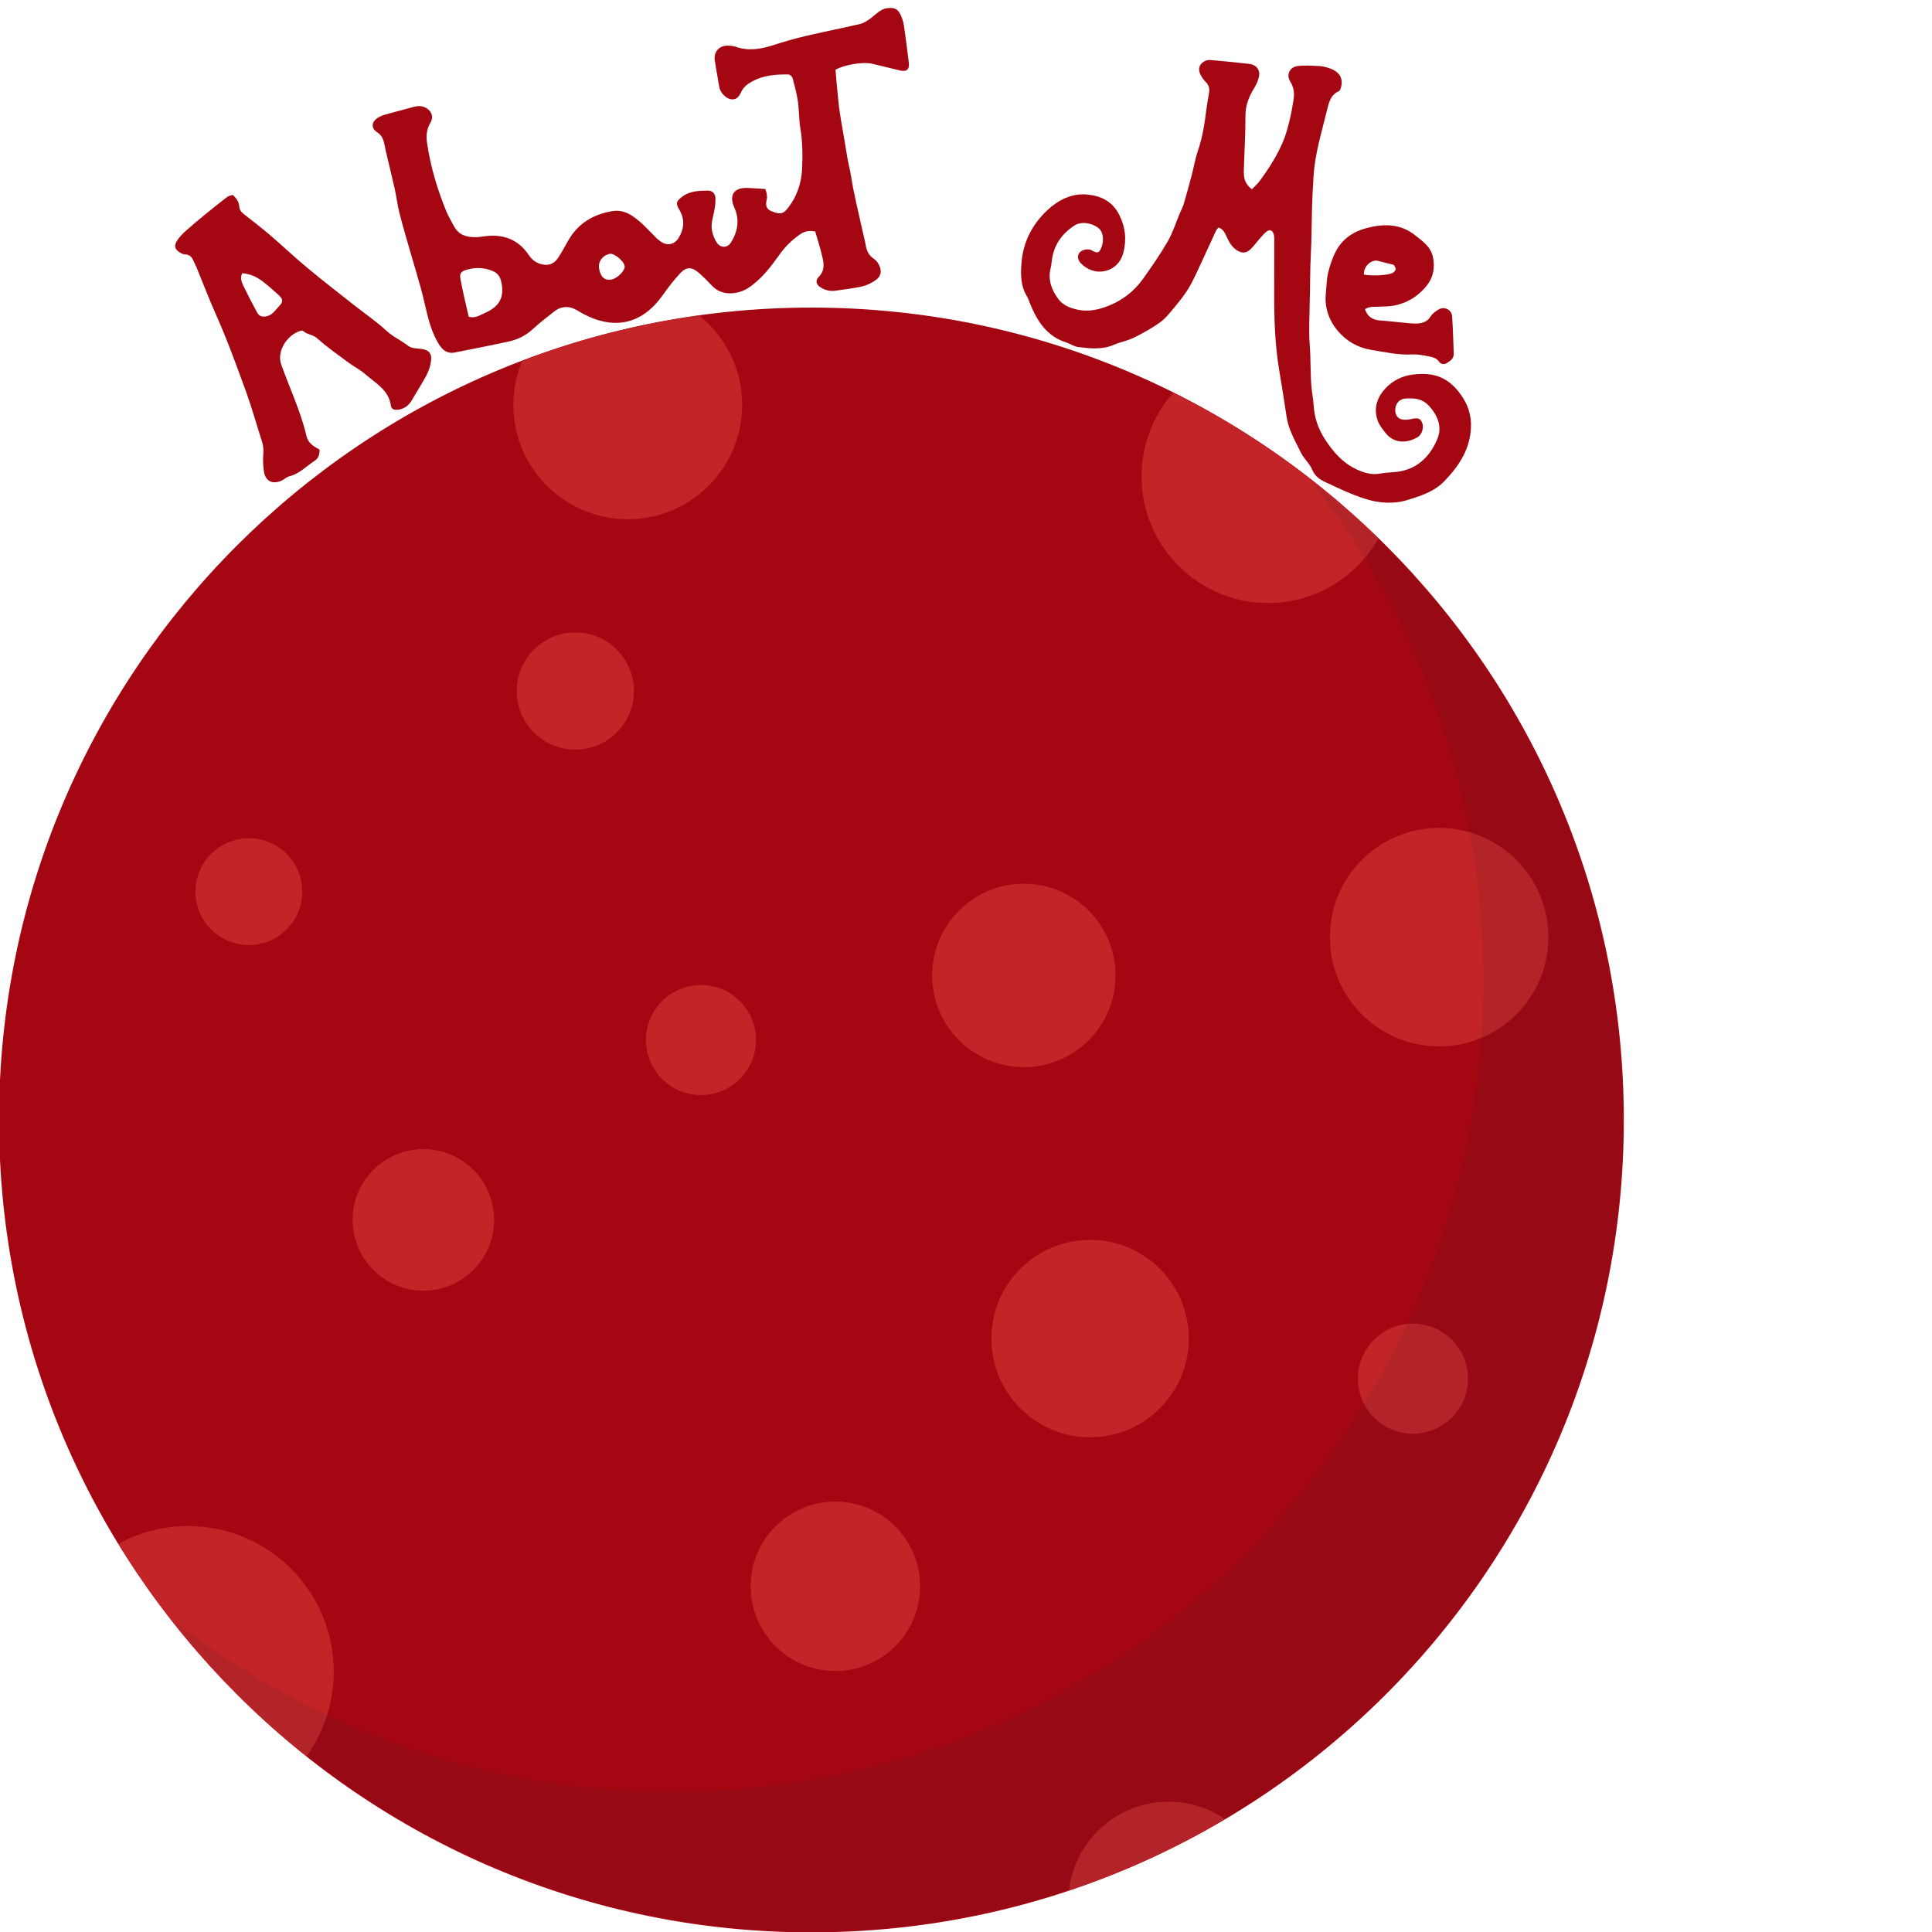
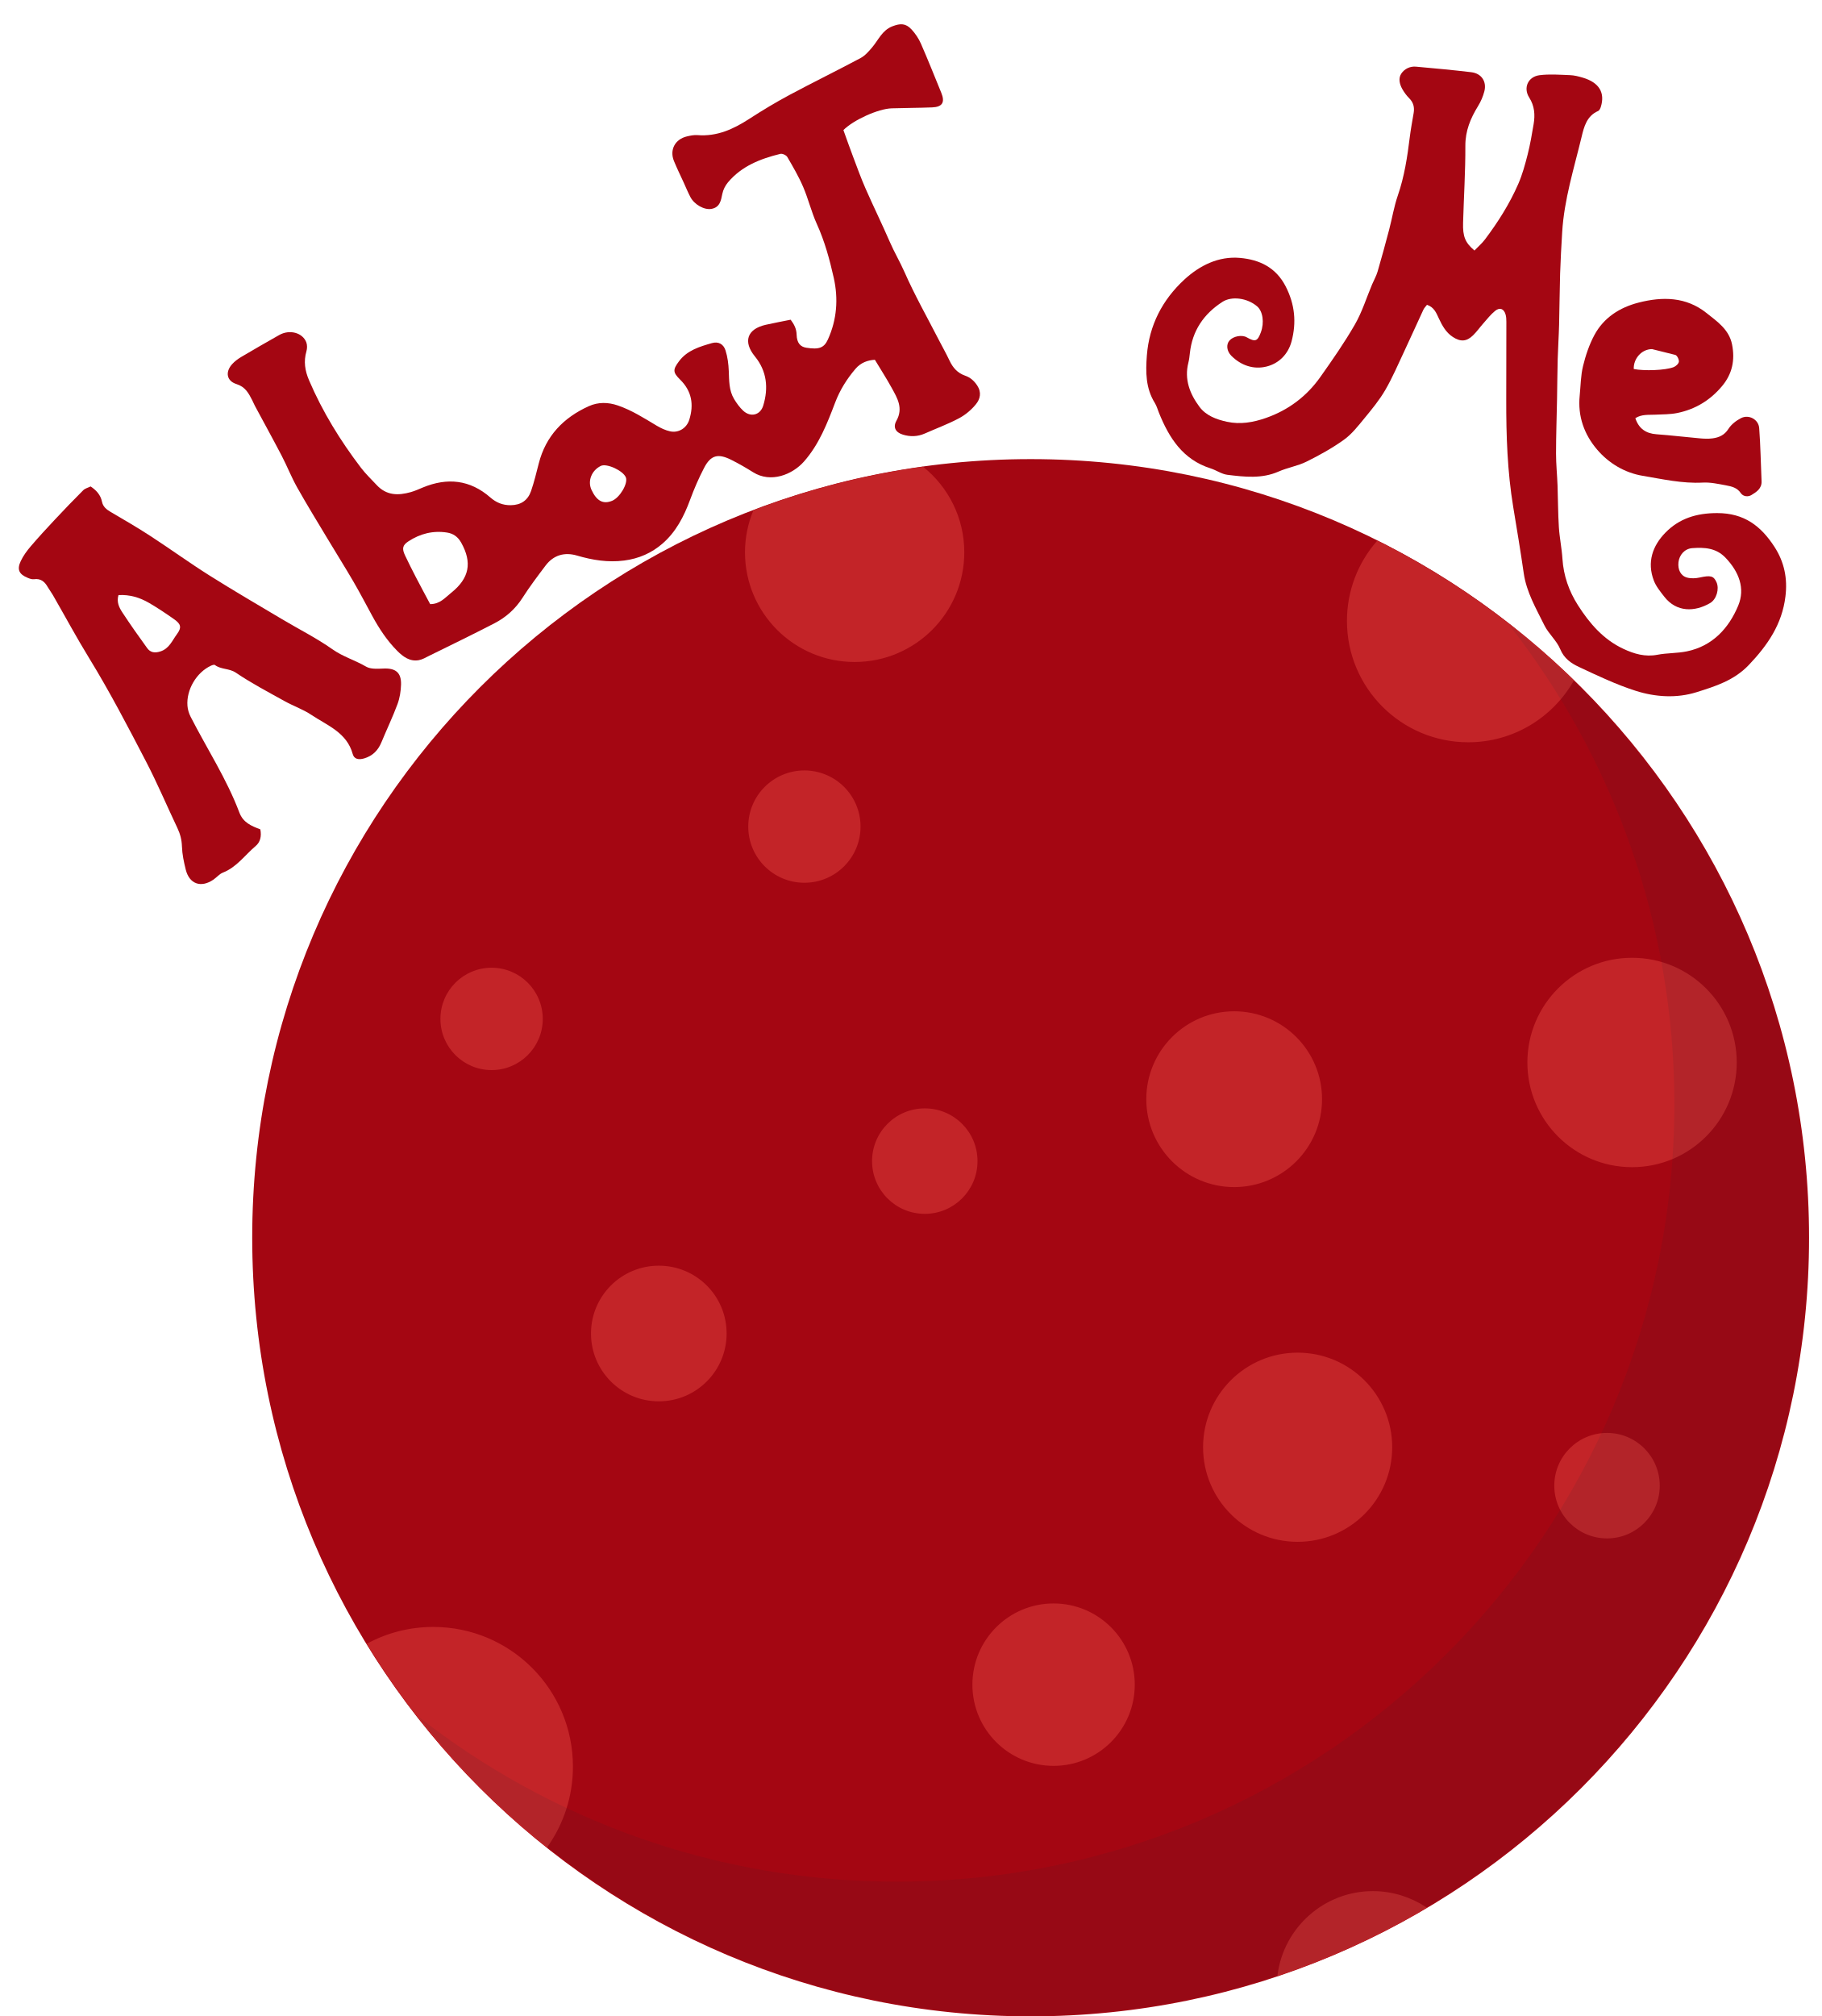
- <svg xmlns="http://www.w3.org/2000/svg" version="1.1" id="planete-rouge" x="0px" y="0px" width="1000px" height="1000px" viewBox="0 0 1000 1000" enable-background="new 0 0 1000 1000" xml:space="preserve">
+ <svg xmlns="http://www.w3.org/2000/svg" version="1.1" id="planete-rouge" x="0px" y="0px" width="984.099px" height="1088.74px" viewBox="-136.744 -88.74 984.099 1088.74" enable-background="new -136.744 -88.74 984.099 1088.74" xml:space="preserve">
  <path id="planete-rouge-core" fill="#A40612" stroke="#A40612" stroke-miterlimit="10" d="M839.987,579.658  c0,231.989-188.046,420.035-420.035,420.035C187.961,999.693,0,811.647,0,579.658c0-231.99,188.046-419.952,420.036-419.952  C652.027,159.707,839.987,347.751,839.987,579.658z" />
  <g id="planete-rouge-circles">
    <circle fill="#C32428" stroke="#C32428" stroke-miterlimit="10" cx="128.809" cy="461.521" r="27.14" />
    <path fill="#C32428" stroke="#C32428" stroke-miterlimit="10" d="M183.004,631.417c0,19.998,16.216,36.131,36.13,36.131   c19.999,0,36.13-16.219,36.13-36.131c0-19.997-16.132-36.129-36.13-36.129C199.221,595.288,183.004,611.42,183.004,631.417z" />
    <path fill="#C32428" stroke="#C32428" stroke-miterlimit="10" d="M475.744,821.059c0-23.947-19.41-43.355-43.356-43.355   c-23.946,0-43.356,19.408-43.356,43.355c0,23.946,19.41,43.356,43.356,43.356C456.334,864.415,475.744,845.005,475.744,821.059z" />
    <path fill="#C32428" stroke="#C32428" stroke-miterlimit="10" d="M266.188,209.533c0,32.433,26.299,58.733,58.733,58.733   c32.433,0,58.732-26.3,58.732-58.733c0-18.486-8.57-34.954-21.93-45.709c-31.593,4.369-62.094,12.268-91.082,23.359   C267.785,194.072,266.188,201.634,266.188,209.533z" />
    <path fill="#C32428" stroke="#C32428" stroke-miterlimit="10" d="M362.815,510.338c-15.461,0-27.98,12.521-27.98,27.98   c0,15.461,12.519,27.979,27.98,27.979c15.46,0,27.98-12.519,27.98-27.979C390.795,522.858,378.276,510.338,362.815,510.338z" />
    <circle fill="#C32428" stroke="#C32428" stroke-miterlimit="10" cx="297.781" cy="357.667" r="29.828" />
    <path fill="#C32428" stroke="#C32428" stroke-miterlimit="10" d="M158.637,908.276c8.571-12.184,13.612-26.973,13.612-42.937   c0-41.426-33.526-74.95-74.949-74.95c-12.772,0-24.787,3.193-35.29,8.822C87.637,840.973,120.407,877.858,158.637,908.276z" />
    <circle fill="#C32428" stroke="#C32428" stroke-miterlimit="10" cx="529.938" cy="504.877" r="46.969" />
    <path fill="#C32428" stroke="#C32428" stroke-miterlimit="10" d="M604.889,933.062c-26.132,0-47.642,19.492-51.005,44.618   c27.814-9.327,54.366-21.511,79.236-36.215C625.054,936.256,615.307,933.062,604.889,933.062z" />
    <path fill="#C32428" stroke="#C32428" stroke-miterlimit="10" d="M759.324,713.592c0-15.46-12.52-27.979-27.979-27.979   c-15.461,0-27.981,12.52-27.981,27.979c0,15.461,12.521,27.979,27.981,27.979C746.805,741.571,759.324,729.053,759.324,713.592z" />
    <circle fill="#C32428" stroke="#C32428" stroke-miterlimit="10" cx="564.221" cy="692.839" r="50.582" />
    <circle fill="#C32428" stroke="#C32428" stroke-miterlimit="10" cx="744.872" cy="485.048" r="56.045" />
    <path fill="#C32428" stroke="#C32428" stroke-miterlimit="10" d="M591.361,246.587c0,35.962,29.155,65.035,65.033,65.035   c24.199,0,45.289-13.276,56.464-32.853c-30.919-30.081-66.463-55.456-105.449-74.95   C597.41,215.246,591.361,230.202,591.361,246.587z" />
  </g>
  <path id="planete-rouge-shadow" opacity="0.1" fill="#22252E" enable-background="new    " d="M678.577,248.856  c55.793,71.336,89.15,160.99,89.15,258.542c0,231.989-188.047,420.036-420.037,420.036c-97.552,0-187.289-33.357-258.542-89.151  c76.882,98.226,196.448,161.411,330.803,161.411c231.989,0,420.035-188.046,420.035-420.035  C839.987,445.304,776.802,325.738,678.577,248.856z" />
  <g id="planete-rouge-about-me-letters">
-     <path id="planete-rouge-about-me-m" fill="#A40612" d="M757.16,205.832c-4.916-7.589-11.012-12.294-20.857-12.292   c-7.544-0.003-13.776,1.958-18.821,7.099c-4.7,4.791-6.795,10.763-4.242,17.45c0.808,2.118,2.354,4.002,3.776,5.833   c4.519,5.835,11.16,5.577,16.68,2.386c2.422-1.4,3.407-5.219,2.391-7.533c-1.069-2.436-2.168-2.651-6.219-1.771   c-1.456,0.313-3.117,0.387-4.53,0.005c-2.324-0.622-3.423-2.915-3.118-5.59c0.297-2.637,2.222-4.932,5.062-5.126   c4.394-0.304,8.639-0.121,12.122,3.554c4.805,5.066,7.178,11.09,4.558,17.373c-3.429,8.22-9.338,14.717-18.705,16.644   c-3.513,0.721-7.198,0.559-10.721,1.236c-4.46,0.862-8.481-0.333-12.343-2.139c-7.295-3.398-12.352-9.27-16.58-15.905   c-3.274-5.142-5.236-10.729-5.634-16.886c-0.251-3.863-1.06-7.69-1.303-11.547c-0.319-5.035-0.294-10.094-0.48-15.138   c-0.146-3.869-0.548-7.736-0.548-11.605c0-6.603,0.247-13.208,0.365-19.805c0.089-4.876,0.111-9.754,0.242-14.63   c0.114-4.134,0.396-8.267,0.505-12.402c0.164-6.211,0.182-12.425,0.37-18.633c0.16-5.051,0.45-10.096,0.757-15.14   c0.718-11.868,4.306-23.171,7.062-34.624c0.876-3.652,1.865-7.627,6.014-9.427c0.475-0.207,0.827-0.974,1.005-1.552   c1.546-5.05-0.544-8.803-6.589-10.587c-1.487-0.438-3.031-0.846-4.565-0.907c-3.724-0.143-7.504-0.448-11.171,0.016   c-4.174,0.527-6.011,4.58-3.769,8.11c1.986,3.122,2.183,6.33,1.612,9.72c-0.622,3.702-1.252,7.417-2.181,11.049   c-0.919,3.617-1.915,7.27-3.399,10.679c-3.161,7.247-7.385,13.912-12.139,20.224c-1.066,1.412-2.438,2.585-3.813,4.02   c-3.39-2.878-4.287-5.097-4.142-10.111c0.262-9.325,0.865-18.647,0.826-27.969c-0.026-5.486,1.878-10.031,4.631-14.5   c1.002-1.622,1.788-3.458,2.272-5.303c0.951-3.609-1.024-6.564-4.745-7.008c-6.697-0.798-13.428-1.421-20.146-2.021   c-2.19-0.196-4.185,0.822-5.326,2.522c-1.14,1.691-0.645,3.817,0.335,5.583c0.689,1.232,1.561,2.405,2.555,3.408   c1.522,1.537,1.95,3.282,1.606,5.334c-0.495,2.942-1.048,5.877-1.414,8.835c-0.888,7.193-1.968,14.318-4.356,21.228   c-1.392,4.016-2.062,8.274-3.15,12.399c-1.346,5.119-2.735,10.229-4.222,15.31c-0.471,1.597-1.334,3.076-1.986,4.622   c-2.05,4.874-3.629,10.015-6.245,14.565c-3.791,6.601-8.177,12.879-12.576,19.106c-4.989,7.064-11.644,12.08-19.863,14.946   c-4.604,1.604-9.285,2.42-14.127,1.375c-3.866-0.838-7.646-2.237-10.035-5.455c-3.488-4.696-5.572-9.971-4.032-16.051   c0.287-1.127,0.422-2.305,0.544-3.459c0.882-8.178,5.039-14.265,11.854-18.672c3.356-2.171,9.025-1.445,12.634,1.635   c2.08,1.771,2.671,5.911,1.346,9.468c-1.213,3.272-2.023,3.556-5.122,1.801c-1.775-1.006-4.872-0.433-6.284,1.159   c-1.264,1.424-1.056,3.835,0.684,5.571c3.549,3.541,8.114,5.061,12.78,3.906c4.521-1.12,7.896-4.497,9.138-9.2   c1.812-6.863,1.201-13.424-2.144-19.952c-3.582-6.997-9.626-9.757-16.631-10.385c-7.83-0.701-14.748,2.782-20.318,7.937   c-7.925,7.335-12.729,16.542-13.587,27.542c-0.467,6.019-0.458,11.926,2.905,17.315c0.671,1.085,1.019,2.382,1.503,3.584   c3.683,9.131,8.696,17.002,18.776,20.21c2.093,0.664,4.034,2.091,6.147,2.347c6.234,0.759,12.5,1.5,18.601-1.185   c3.287-1.449,6.973-2.024,10.168-3.609c4.709-2.33,9.369-4.91,13.632-7.97c2.859-2.049,5.141-4.993,7.415-7.756   c2.711-3.292,5.466-6.628,7.604-10.293c2.637-4.53,4.707-9.401,6.945-14.156c2.362-5.02,4.614-10.091,6.957-15.116   c0.305-0.652,0.86-1.184,1.311-1.78c2.623,0.865,3.408,3.007,4.331,4.976c1.217,2.621,2.59,5.107,5.091,6.732   c2.803,1.825,5.01,1.692,7.36-0.614c1.383-1.351,2.502-2.963,3.788-4.411c1.36-1.533,2.644-3.19,4.225-4.473   c1.702-1.382,3.188-0.794,3.801,1.269c0.254,0.85,0.299,1.785,0.296,2.684c0,9.446-0.018,18.892-0.042,28.338   c-0.031,13.097,0.406,26.16,2.548,39.116c1.324,8.016,2.666,16.034,3.823,24.077c1.003,6.931,4.515,12.84,7.508,18.932   c1.52,3.097,4.47,5.54,5.771,8.684c1.399,3.397,3.975,5.148,6.802,6.471c6.767,3.172,13.572,6.427,20.668,8.688   c7.185,2.293,14.893,2.785,22.181,0.496c6.8-2.135,13.615-4.256,18.965-9.863c6.86-7.195,12.141-14.854,13.363-24.969   C761.957,217.334,760.748,211.379,757.16,205.832z" />
-     <path id="planete-rouge-about-me-bout" fill="#A40612" d="M459.386,4.222c-3.983,0.446-6.182,3.52-9.114,5.54   c-1.556,1.073-3.248,2.218-5.04,2.635c-9.459,2.205-18.999,4.072-28.456,6.294c-5.54,1.302-11.027,2.886-16.442,4.644   c-6.525,2.119-12.99,3.209-19.686,0.832c-1.194-0.424-2.551-0.5-3.837-0.535c-4.441-0.123-7.415,3.076-6.861,7.43   c0.36,2.833,0.925,5.64,1.399,8.454c0.324,1.921,0.569,3.861,0.997,5.757c0.688,3.052,3.676,5.946,6.321,6.148   c3.1,0.238,4.094-2.015,5.241-4.319c0.66-1.329,1.794-2.585,3.017-3.448c6.34-4.457,13.646-5.266,21.118-5.107   c0.754,0.017,1.944,1.006,2.15,1.758c1.085,3.974,2.184,7.976,2.771,12.044c0.686,4.714,0.532,9.558,1.318,14.25   c1.143,6.836,1.179,13.686,0.9,20.536c-0.317,7.831-2.812,14.983-7.834,21.123c-2.136,2.611-4.09,2.793-8.379,0.889   c-2.013-0.894-2.878-2.553-2.185-5.496c0.486-2.065,0.131-3.802-0.694-5.829c-3.301-0.201-6.272-0.437-9.249-0.552   c-6.994-0.269-9.61,3.838-6.771,10.103c2.836,6.259,1.859,12.403-1.7,18.09c-1.939,3.096-5.576,2.992-7.522-0.108   c-0.942-1.506-1.603-3.248-2.098-4.964c-1.011-3.501-0.012-6.887,0.756-10.316c0.558-2.474,0.92-5.078,0.794-7.596   c-0.118-2.422-1.664-3.872-4.105-3.825c-4.631,0.092-9.348,0.192-13.288,3.309c-2.922,2.313-3.244,3.267-1.317,6.53   c3.05,5.164,2.535,10.127-0.556,15.001c-1.689,2.662-4.996,3.707-7.802,2.261c-1.567-0.807-3-2.017-4.238-3.292   c-3.69-3.801-7.263-7.711-11.702-10.699c-3.157-2.125-6.63-3.105-10.341-2.491c-9.938,1.645-17.862,6.402-22.919,15.394   c-1.708,3.035-3.371,6.115-5.314,9.002c-2.002,2.978-4.879,4.002-8.484,3.084c-2.809-0.716-4.865-2.281-6.445-4.632   c-5.489-8.17-13.245-11.108-22.812-9.849c-1.544,0.202-3.096,0.474-4.648,0.494c-4.774,0.061-8.893-1.027-11.396-5.778   c-1.31-2.485-2.77-4.826-3.861-7.482c-4.724-11.5-8.258-23.276-10.037-35.602c-0.547-3.789-0.181-7.165,1.795-10.446   c0.544-0.902,0.907-2.144,0.801-3.17c-0.392-3.764-4.659-6.195-8.814-5.118c-5.141,1.335-10.277,2.696-15.39,4.134   c-1.348,0.377-2.713,0.911-3.882,1.663c-3.273,2.103-3.593,5.42-0.364,7.462c2.825,1.788,3.391,4.351,3.994,7.124   c0.163,0.751,0.246,1.519,0.423,2.266c1.575,6.666,3.226,13.314,4.719,19.999c0.931,4.176,1.41,8.458,2.468,12.595   c1.801,7.02,3.878,13.969,5.878,20.938c1.674,5.847,3.482,11.658,5.084,17.526c1.249,4.575,2.273,9.213,3.395,13.822   c1.236,5.093,2.881,10.057,5.5,14.602c1.477,2.56,3.377,5.024,6.698,5.305c1.337,0.111,2.733-0.294,4.083-0.564   c8.693-1.744,17.406-3.402,26.062-5.316c4.578-1.013,8.683-3.08,12.233-6.335c3.524-3.231,7.318-6.181,11.087-9.133   c3.808-2.984,7.991-3.011,11.988-0.584c5.041,3.065,10.243,5.41,16.169,6.194c5.31,0.703,10.347-0.07,15.06-2.372   c5.812-2.839,10.053-7.494,13.755-12.743c2.456-3.488,5.12-6.862,8.001-10.004c3.495-3.809,6.216-3.807,10.196-0.296   c2.309,2.036,4.5,4.223,6.597,6.478c5.163,5.554,13.601,4.529,18.897,1.006c6.896-4.583,11.751-11.219,16.506-17.818   c2.862-3.97,6.313-7.179,10.284-9.922c2.5-1.728,5.194-1.905,7.694-1.374c1.176,4.074,2.361,7.746,3.283,11.487   c1.017,4.117,2.226,8.212-1.429,11.971c-1.922,1.977-1.368,4.047,0.99,5.506c2.365,1.467,4.982,2.094,7.807,1.648   c4.486-0.707,9.043-1.126,13.452-2.149c2.571-0.598,5.168-1.811,7.295-3.372c1.944-1.419,3.138-3.559,2.17-6.46   c-0.667-1.991-1.724-3.494-3.324-4.574c-2.45-1.662-3.558-3.951-4.07-6.756c-0.507-2.805-1.236-5.565-1.84-8.354   c-1.951-8.981-4.267-17.909-5.676-26.977c-0.627-4.052-1.732-7.977-2.341-12.018c-1.052-7.034-2.441-14.018-3.522-21.048   c-0.632-4.089-0.985-8.224-1.396-12.343c-0.352-3.455-0.615-6.922-0.899-10.279c4.521-2.624,14.237-4.225,19-3.118   c4.795,1.112,9.542,2.396,14.344,3.474c3.646,0.821,5.06-0.571,4.577-4.294c-0.825-6.403-1.573-12.818-2.551-19.198   c-0.308-2.005-1.011-4.037-1.952-5.837C464.401,4.357,462.515,3.875,459.386,4.222z M310.075,138.92   c-0.599-3.477,1.839-6.798,5.528-7.525c2.327-0.457,7.434,3.779,7.724,6.405c0.254,2.33-3.992,6.523-7.011,6.921   C312.812,145.183,310.84,143.351,310.075,138.92z M242.614,163.963c-0.817-3.522-1.685-7.125-2.484-10.744   c-0.636-2.875-1.228-5.764-1.768-8.659c-0.521-2.791,0.03-3.903,2.515-4.721c4.834-1.594,9.652-1.532,14.363,0.536   c2.143,0.939,3.448,2.531,4.045,4.859c2.074,8.086-0.435,13.33-8.276,16.749C248.476,163.085,246.067,164.895,242.614,163.963z" />
-     <path id="planete-rouge-about-me-e" fill="#A40612" d="M709.162,180.979c7.226,1.208,14.45,2.874,21.91,2.471   c2.803-0.149,5.673,0.496,8.471,1.013c2.003,0.373,4.024,0.837,5.339,2.792c0.934,1.388,2.748,1.421,3.877,0.733   c1.802-1.099,3.823-2.346,3.7-5.03c-0.282-6.442-0.378-12.898-0.861-19.325c-0.235-3.183-3.784-5.094-6.625-3.635   c-1.762,0.901-3.545,2.288-4.585,3.927c-1.434,2.256-3.396,3.101-5.719,3.428c-1.528,0.214-3.12,0.139-4.66,0.003   c-5.261-0.462-10.515-1.112-15.779-1.491c-3.915-0.281-6.462-2.07-7.718-5.855c2.334-1.488,4.825-1.149,7.239-1.271   c2.695-0.131,5.445-0.079,8.069-0.619c6.511-1.336,11.938-4.619,16.244-9.761c3.752-4.472,4.772-9.508,3.663-15.133   c-1.077-5.493-5.442-8.403-9.325-11.499c-7.432-5.922-16.023-6.016-24.75-3.764c-6.867,1.774-12.647,5.459-16.062,11.828   c-1.868,3.49-3.175,7.378-4.113,11.239c-0.848,3.48-0.857,7.166-1.218,10.761c-0.765,7.495,1.637,14.163,6.374,19.689   C696.899,176.468,702.698,179.897,709.162,180.979z M722.356,139.475c-0.097,0.746-1.117,1.663-1.929,1.973   c-3.089,1.176-10.651,1.418-14.485,0.678c-0.184-3.604,2.741-7.26,6.663-7.248l8.482,2.119   C721.753,137.228,722.459,138.683,722.356,139.475z" />
-     <path id="planete-rouge-about-me-a" fill="#A40612" d="M217.583,180.552c-2.15-0.197-4.722-0.322-6.286-1.535   c-3.642-2.825-7.87-4.669-11.334-7.872c-5.197-4.802-11.121-8.809-16.693-13.209c-8.085-6.384-16.243-12.684-24.161-19.27   c-6.616-5.501-12.873-11.435-19.411-17.034c-4.289-3.675-8.766-7.135-13.228-10.6c-1.405-1.09-2.497-2.251-2.624-4.085   c-0.175-2.487-1.448-4.341-3.364-6.051c-0.972,0.328-2.1,0.434-2.861,1.017c-3.907,2.99-7.753,6.063-11.559,9.183   c-3.395,2.783-6.776,5.592-10.037,8.53c-1.609,1.451-3.17,3.069-4.331,4.879c-1.842,2.864-1.233,4.674,1.747,6.379   c0.66,0.379,1.439,0.79,2.161,0.783c2.49-0.029,3.749,1.383,4.599,3.471c0.44,1.078,1.042,2.088,1.487,3.165   c3.347,8.137,6.473,16.374,10.05,24.407c5.845,13.121,10.746,26.6,15.635,40.079c3.042,8.384,5.412,17.007,8.154,25.502   c0.727,2.256,0.995,4.438,0.755,6.845c-0.277,2.805-0.052,5.696,0.267,8.516c0.617,5.419,4.643,7.44,9.555,4.924   c1.263-0.646,2.387-1.737,3.711-2.063c5.241-1.287,8.775-5.281,13.082-8.028c1.779-1.13,2.659-3.132,2.484-5.795   c-3.098-1.647-5.879-3.276-6.759-7.048c-2.978-12.774-8.673-24.61-13.037-36.903c-0.458-1.287-0.692-2.752-0.615-4.11   c0.324-5.844,4.86-11.598,10.363-13.324c0.469-0.146,1.234-0.311,1.476-0.075c2.027,1.986,5.015,1.823,7.247,3.81   c5.105,4.542,10.737,8.497,16.237,12.584c2.908,2.156,6.235,3.804,8.94,6.183c5.233,4.601,11.976,8.031,13.078,16.114   c0.262,1.925,1.871,2.452,3.951,2.118c3.168-0.505,5.39-2.241,6.976-5.002c2.502-4.345,5.26-8.553,7.605-12.98   c1.119-2.118,1.837-4.552,2.219-6.926C223.741,182.844,221.881,180.951,217.583,180.552z M137.771,163.747   c-2.134,0.382-3.651-0.1-4.592-1.835c-2.518-4.638-4.965-9.319-7.262-14.069c-0.931-1.924-1.638-4.055-0.565-6.423   c4.132,0.304,7.603,1.913,10.682,4.291c2.857,2.207,5.573,4.609,8.233,7.054c2.262,2.078,2.435,3.36,0.276,5.585   C142.555,160.396,141.118,163.149,137.771,163.747z" />
+     <path id="planete-rouge-about-me-m" fill="#A40612" d="M821.806,206.594c-7.295-11.262-16.342-18.244-30.951-18.242   c-11.197-0.003-20.445,2.905-27.932,10.535c-6.977,7.109-10.084,15.972-6.297,25.896c1.199,3.143,3.494,5.938,5.605,8.655   c6.705,8.659,16.561,8.276,24.752,3.541c3.596-2.078,5.057-7.745,3.549-11.179c-1.588-3.614-3.219-3.935-9.229-2.629   c-2.162,0.465-4.627,0.575-6.725,0.008c-3.447-0.923-5.078-4.325-4.627-8.295c0.441-3.913,3.297-7.318,7.512-7.607   c6.52-0.451,12.82-0.18,17.988,5.274c7.131,7.519,10.652,16.458,6.766,25.781c-5.09,12.199-13.859,21.841-27.76,24.699   c-5.213,1.07-10.682,0.83-15.91,1.835c-6.617,1.28-12.586-0.495-18.316-3.174c-10.824-5.043-18.33-13.756-24.605-23.604   c-4.859-7.631-7.77-15.922-8.359-25.059c-0.373-5.733-1.574-11.412-1.934-17.135c-0.475-7.472-0.438-14.979-0.713-22.465   c-0.217-5.741-0.812-11.479-0.812-17.222c0-9.798,0.365-19.601,0.541-29.391c0.131-7.236,0.166-14.475,0.359-21.71   c0.17-6.135,0.59-12.268,0.75-18.405c0.242-9.217,0.27-18.439,0.549-27.652c0.238-7.496,0.668-14.983,1.123-22.467   c1.066-17.612,6.391-34.387,10.48-51.383c1.299-5.419,2.768-11.319,8.924-13.99c0.705-0.306,1.227-1.445,1.49-2.303   c2.295-7.495-0.807-13.064-9.777-15.711c-2.207-0.65-4.498-1.255-6.775-1.346c-5.525-0.211-11.135-0.665-16.578,0.024   c-6.193,0.783-8.92,6.797-5.592,12.036c2.947,4.633,3.238,9.393,2.393,14.425c-0.922,5.494-1.857,11.006-3.236,16.397   c-1.363,5.367-2.842,10.788-5.045,15.848c-4.691,10.755-10.959,20.646-18.014,30.013c-1.582,2.095-3.619,3.837-5.658,5.966   c-5.031-4.271-6.363-7.563-6.148-15.004c0.389-13.838,1.285-27.673,1.227-41.507c-0.039-8.142,2.787-14.886,6.873-21.519   c1.486-2.407,2.654-5.133,3.373-7.87c1.41-5.355-1.521-9.742-7.043-10.4c-9.938-1.185-19.926-2.109-29.896-3   c-3.25-0.291-6.209,1.22-7.904,3.743c-1.689,2.509-0.955,5.665,0.498,8.284c1.023,1.828,2.316,3.569,3.791,5.057   c2.26,2.281,2.895,4.871,2.385,7.917c-0.736,4.366-1.555,8.722-2.1,13.111c-1.316,10.675-2.92,21.248-6.465,31.503   c-2.064,5.959-3.061,12.28-4.674,18.401c-1.998,7.597-4.061,15.18-6.266,22.72c-0.699,2.37-1.98,4.564-2.947,6.858   c-3.043,7.233-5.387,14.862-9.27,21.614c-5.625,9.796-12.133,19.113-18.662,28.354c-7.404,10.483-17.279,17.926-29.479,22.18   c-6.832,2.38-13.779,3.592-20.963,2.041c-5.738-1.243-11.348-3.319-14.893-8.095c-5.178-6.968-8.27-14.796-5.984-23.819   c0.426-1.673,0.627-3.42,0.807-5.133c1.309-12.136,7.479-21.169,17.594-27.709c4.98-3.223,13.393-2.144,18.748,2.426   c3.088,2.628,3.963,8.772,1.998,14.051c-1.801,4.856-3.004,5.276-7.602,2.672c-2.635-1.493-7.232-0.642-9.326,1.721   c-1.875,2.113-1.566,5.691,1.014,8.267c5.266,5.255,12.043,7.51,18.967,5.796c6.709-1.661,11.719-6.674,13.561-13.653   c2.689-10.185,1.781-19.922-3.182-29.608c-5.316-10.384-14.285-14.48-24.68-15.411c-11.621-1.04-21.887,4.128-30.152,11.778   c-11.76,10.886-18.893,24.549-20.164,40.873c-0.693,8.931-0.68,17.698,4.312,25.695c0.994,1.611,1.51,3.536,2.229,5.319   c5.467,13.55,12.906,25.23,27.865,29.992c3.105,0.985,5.986,3.104,9.123,3.483c9.252,1.126,18.551,2.227,27.604-1.758   c4.877-2.15,10.348-3.004,15.09-5.356c6.988-3.457,13.902-7.286,20.229-11.828c4.244-3.041,7.629-7.41,11.004-11.51   c4.023-4.884,8.111-9.836,11.285-15.275c3.912-6.722,6.984-13.952,10.307-21.008c3.504-7.45,6.846-14.976,10.322-22.433   c0.453-0.968,1.277-1.756,1.947-2.642c3.893,1.284,5.057,4.463,6.426,7.384c1.807,3.889,3.844,7.579,7.557,9.99   c4.158,2.708,7.434,2.511,10.922-0.912c2.053-2.004,3.713-4.397,5.621-6.545c2.02-2.275,3.924-4.734,6.27-6.638   c2.527-2.052,4.73-1.178,5.641,1.883c0.377,1.261,0.443,2.649,0.439,3.983c0,14.018-0.027,28.036-0.062,42.054   c-0.047,19.436,0.604,38.822,3.779,58.048c1.967,11.896,3.957,23.795,5.676,35.73c1.488,10.285,6.699,19.055,11.141,28.095   c2.256,4.596,6.633,8.221,8.564,12.887c2.076,5.041,5.896,7.64,10.094,9.603c10.041,4.708,20.141,9.537,30.672,12.893   c10.662,3.403,22.1,4.132,32.916,0.735c10.09-3.168,20.205-6.316,28.143-14.636c10.182-10.678,18.018-22.043,19.832-37.054   C828.925,223.663,827.13,214.826,821.806,206.594z" />
+     <path id="planete-rouge-about-me-bout" fill="#A40612" d="M345.271-74.515c-5.54,2.164-7.516,7.414-10.947,11.432   c-1.82,2.134-3.807,4.424-6.217,5.708c-12.718,6.785-25.68,13.114-38.389,19.92c-7.445,3.988-14.706,8.36-21.796,12.955   c-8.545,5.536-17.396,9.575-27.906,8.729c-1.875-0.15-3.849,0.259-5.708,0.702c-6.414,1.524-9.453,7.248-6.992,13.28   c1.6,3.924,3.484,7.731,5.243,11.584c1.2,2.63,2.293,5.319,3.634,7.873c2.154,4.112,7.548,7.119,11.417,6.395   c4.537-0.846,5.098-4.457,5.86-8.2c0.437-2.158,1.583-4.394,3.006-6.1c7.384-8.817,17.548-12.773,28.322-15.407   c1.087-0.265,3.173,0.699,3.756,1.697c3.077,5.282,6.185,10.6,8.584,16.208c2.786,6.496,4.422,13.5,7.345,19.926   c4.256,9.364,6.93,19.17,9.154,29.098c2.543,11.35,1.706,22.56-3.146,33.285c-2.062,4.562-4.794,5.57-11.672,4.482   c-3.228-0.51-5.104-2.558-5.236-7.042c-0.095-3.147-1.268-5.501-3.229-8.091c-4.809,0.976-9.16,1.775-13.471,2.75   c-10.13,2.292-12.308,9.182-5.838,17.077c6.462,7.887,7.414,17.071,4.488,26.587c-1.594,5.181-6.849,6.425-10.827,2.725   c-1.927-1.799-3.542-4.043-4.909-6.314c-2.79-4.631-2.654-9.869-2.865-15.08c-0.147-3.76-0.624-7.632-1.77-11.195   c-1.097-3.427-3.869-4.915-7.35-3.913c-6.604,1.905-13.33,3.854-17.786,9.833c-3.304,4.436-3.401,5.926,0.611,9.867   c6.349,6.235,7.513,13.549,4.947,21.721c-1.404,4.463-5.743,7.228-10.322,6.229c-2.555-0.556-5.072-1.743-7.336-3.098   c-6.747-4.038-13.366-8.276-20.875-10.86c-5.34-1.837-10.695-1.913-15.78,0.389c-13.618,6.164-23.158,16.018-26.966,30.846   c-1.288,5.006-2.493,10.058-4.173,14.941c-1.731,5.037-5.464,7.606-10.983,7.67c-4.301,0.05-7.849-1.407-11.015-4.174   c-10.997-9.611-23.242-10.854-36.478-5.386c-2.137,0.881-4.258,1.864-6.475,2.488c-6.823,1.915-13.142,1.933-18.552-3.921   c-2.83-3.061-5.82-5.858-8.401-9.25c-11.177-14.68-20.751-30.211-28.023-47.202c-2.235-5.224-3.002-10.204-1.425-15.664   c0.436-1.502,0.48-3.421-0.065-4.853c-2.003-5.246-9.052-7.098-14.596-3.962c-6.859,3.882-13.703,7.801-20.483,11.819   c-1.788,1.059-3.54,2.345-4.929,3.871c-3.889,4.268-3.077,9.147,2.334,10.837c4.734,1.483,6.529,4.941,8.454,8.685   c0.522,1.015,0.934,2.083,1.474,3.088c4.81,8.954,9.724,17.854,14.424,26.866c2.934,5.63,5.258,11.586,8.36,17.114   c5.27,9.376,10.909,18.543,16.445,27.769c4.639,7.743,9.456,15.381,14,23.182c3.541,6.081,6.787,12.338,10.158,18.518   c3.723,6.83,7.982,13.317,13.476,18.83c3.097,3.104,6.766,5.91,11.634,5.041c1.959-0.352,3.807-1.467,5.638-2.372   c11.797-5.829,23.654-11.542,35.333-17.6c6.175-3.206,11.269-7.74,15.113-13.768c3.815-5.981,8.126-11.663,12.4-17.338   c4.317-5.737,10.304-7.378,16.965-5.428c8.402,2.464,16.756,3.834,25.554,2.69c7.882-1.024,14.809-4.062,20.684-9.167   c7.247-6.297,11.544-14.594,14.843-23.537c2.187-5.941,4.713-11.799,7.642-17.406c3.552-6.8,7.455-7.839,14.504-4.329   c4.09,2.034,8.07,4.331,11.94,6.762c9.528,5.986,21.234,1.285,27.478-5.792c8.133-9.212,12.553-20.585,16.843-31.867   c2.583-6.788,6.303-12.71,10.947-18.163c2.921-3.434,6.717-4.72,10.505-4.916c3.247,5.391,6.351,10.202,9.105,15.213   c3.035,5.515,6.335,10.922,2.535,17.711c-1.998,3.569-0.412,6.326,3.528,7.515c3.952,1.2,7.945,1.097,11.823-0.625   c6.163-2.731,12.536-5.078,18.465-8.231c3.457-1.843,6.717-4.576,9.167-7.627c2.245-2.779,3.136-6.304,0.639-10.093   c-1.719-2.599-3.809-4.351-6.518-5.285c-4.148-1.446-6.614-4.303-8.421-8.128c-1.801-3.828-3.904-7.507-5.837-11.274   c-6.236-12.129-12.975-24.043-18.467-36.506c-2.45-5.569-5.538-10.773-7.957-16.334c-4.201-9.682-8.867-19.163-13.11-28.829   c-2.471-5.621-4.559-11.413-6.727-17.163c-1.828-4.819-3.532-9.69-5.225-14.394c5.478-5.493,18.796-11.508,26.047-11.745   c7.3-0.241,14.599-0.218,21.896-0.51c5.542-0.22,7.036-2.756,4.918-7.909c-3.635-8.866-7.163-17.777-11.008-26.548   c-1.208-2.757-2.996-5.403-5.034-7.623C352.512-76.241,349.623-76.21,345.271-74.515z M182.766,175.78   c-2.19-4.756,0.035-10.452,5.044-12.907c3.163-1.546,12.105,2.573,13.527,6.226c1.257,3.243-3.226,10.881-7.401,12.608   C189.087,183.711,185.56,181.839,182.766,175.78z M95.632,237.515c-2.521-4.738-5.144-9.571-7.675-14.454   c-2.014-3.879-3.968-7.794-5.85-11.738c-1.815-3.802-1.452-5.608,1.797-7.732c6.321-4.136,13.252-5.891,20.798-4.731   c3.432,0.527,5.914,2.31,7.661,5.417c6.068,10.801,4.479,19.279-5.454,27.183C103.699,234.01,100.939,237.528,95.632,237.515z" />
+     <path id="planete-rouge-about-me-e" fill="#A40612" d="M750.575,168.213c10.725,1.793,21.445,4.265,32.516,3.667   c4.16-0.222,8.42,0.735,12.572,1.504c2.971,0.552,5.971,1.242,7.922,4.143c1.387,2.059,4.078,2.109,5.754,1.087   c2.674-1.631,5.674-3.481,5.49-7.464c-0.42-9.561-0.561-19.142-1.277-28.679c-0.35-4.723-5.615-7.559-9.832-5.395   c-2.615,1.337-5.26,3.396-6.805,5.828c-2.127,3.348-5.039,4.602-8.486,5.086c-2.268,0.317-4.631,0.207-6.916,0.005   c-7.807-0.686-15.604-1.65-23.416-2.212c-5.811-0.417-9.59-3.072-11.453-8.688c3.463-2.209,7.16-1.705,10.742-1.886   c4-0.194,8.082-0.118,11.975-0.918c9.662-1.983,17.717-6.855,24.107-14.486c5.568-6.637,7.082-14.109,5.436-22.457   c-1.598-8.152-8.076-12.471-13.838-17.064c-11.029-8.789-23.779-8.928-36.729-5.585c-10.193,2.633-18.77,8.102-23.838,17.553   c-2.771,5.179-4.709,10.95-6.104,16.679c-1.258,5.165-1.271,10.634-1.807,15.97c-1.135,11.123,2.428,21.018,9.459,29.219   C732.38,161.517,740.983,166.607,750.575,168.213z M770.157,106.619c-0.145,1.107-1.658,2.468-2.863,2.929   c-4.582,1.745-15.805,2.104-21.496,1.005c-0.271-5.349,4.068-10.774,9.889-10.755l12.588,3.145   C769.263,103.284,770.31,105.444,770.157,106.619z" />
+     <path id="planete-rouge-about-me-a" fill="#A40612" d="M70.553,272.304c-3.202,0.127-7.009,0.443-9.546-1.037   c-5.906-3.449-12.486-5.342-18.204-9.381c-8.579-6.055-18.072-10.801-27.125-16.192c-13.135-7.822-26.36-15.506-39.288-23.659   c-10.802-6.808-21.16-14.324-31.866-21.292c-7.024-4.573-14.282-8.794-21.52-13.026c-2.278-1.332-4.11-2.828-4.653-5.501   c-0.741-3.625-2.974-6.106-6.125-8.25c-1.366,0.671-3.006,1.046-4.012,2.051c-5.168,5.159-10.229,10.427-15.223,15.755   c-4.454,4.754-8.883,9.544-13.111,14.499c-2.086,2.448-4.068,5.131-5.424,8.021c-2.155,4.571-0.907,7.116,3.809,9.047   c1.045,0.429,2.271,0.882,3.333,0.731c3.656-0.527,5.784,1.307,7.439,4.213c0.857,1.501,1.94,2.869,2.803,4.368   c6.505,11.321,12.703,22.833,19.526,33.958c11.148,18.168,20.975,37.048,30.787,55.929c6.103,11.744,11.265,23.97,16.949,35.937   c1.508,3.178,2.327,6.336,2.44,9.924c0.138,4.181,1.029,8.391,2.046,12.477c1.96,7.854,8.276,10.045,15.014,5.389   c1.733-1.196,3.175-3.018,5.06-3.755c7.461-2.911,11.884-9.473,17.688-14.352c2.399-2.008,3.303-5.125,2.529-9.009   c-4.878-1.822-9.285-3.678-11.313-9.057c-6.861-18.215-17.54-34.521-26.348-51.761c-0.922-1.804-1.552-3.916-1.703-5.928   c-0.659-8.661,4.899-18.008,12.659-21.616c0.663-0.305,1.755-0.698,2.157-0.397c3.368,2.529,7.733,1.708,11.403,4.198   c8.392,5.69,17.447,10.415,26.333,15.361c4.697,2.606,9.912,4.385,14.354,7.361c8.593,5.752,19.179,9.489,22.37,21.167   c0.759,2.782,3.229,3.244,6.224,2.349c4.563-1.359,7.494-4.345,9.291-8.714c2.838-6.879,6.079-13.605,8.669-20.574   c1.235-3.333,1.818-7.054,1.919-10.621C80.058,274.479,76.953,272.055,70.553,272.304z M-50.134,263.079   c-3.066,0.977-5.391,0.563-7.113-1.809c-4.605-6.334-9.114-12.746-13.416-19.288c-1.744-2.649-3.197-5.647-2.079-9.34   c6.138-0.355,11.557,1.337,16.549,4.238c4.632,2.691,9.094,5.698,13.482,8.779c3.731,2.618,4.235,4.471,1.491,8.164   C-43.747,257.22-45.326,261.549-50.134,263.079z" />
  </g>
</svg>
